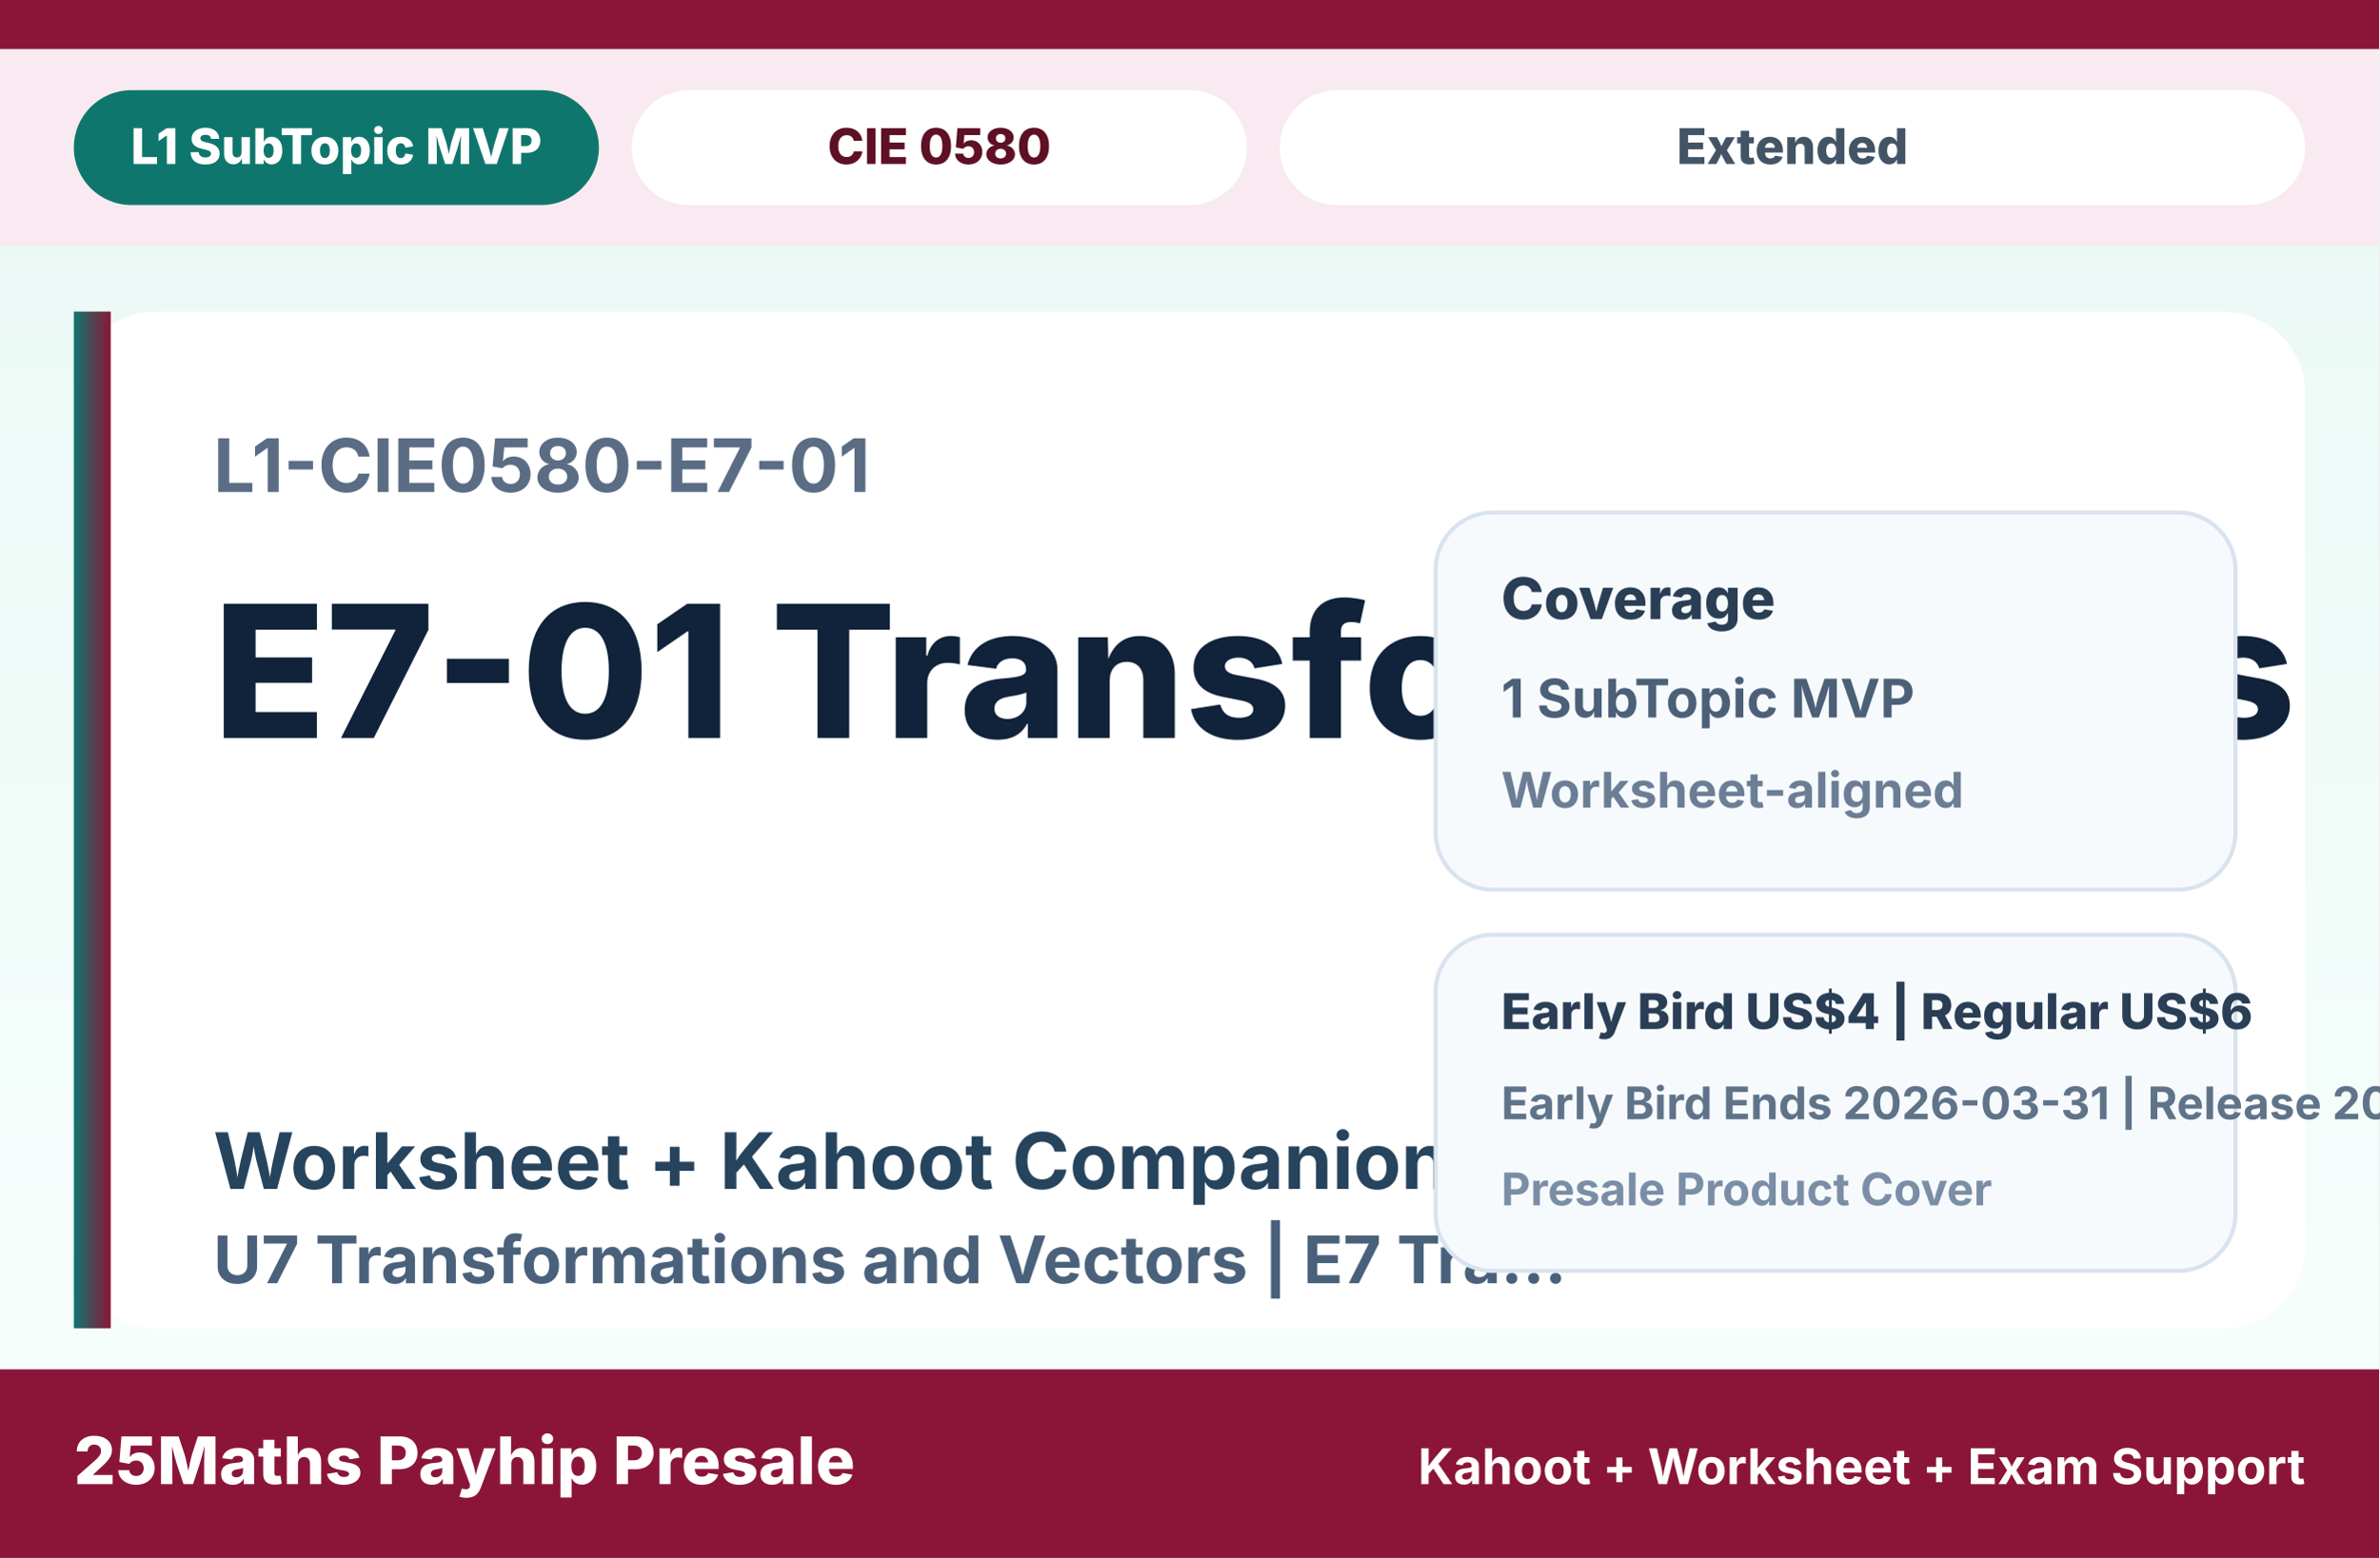
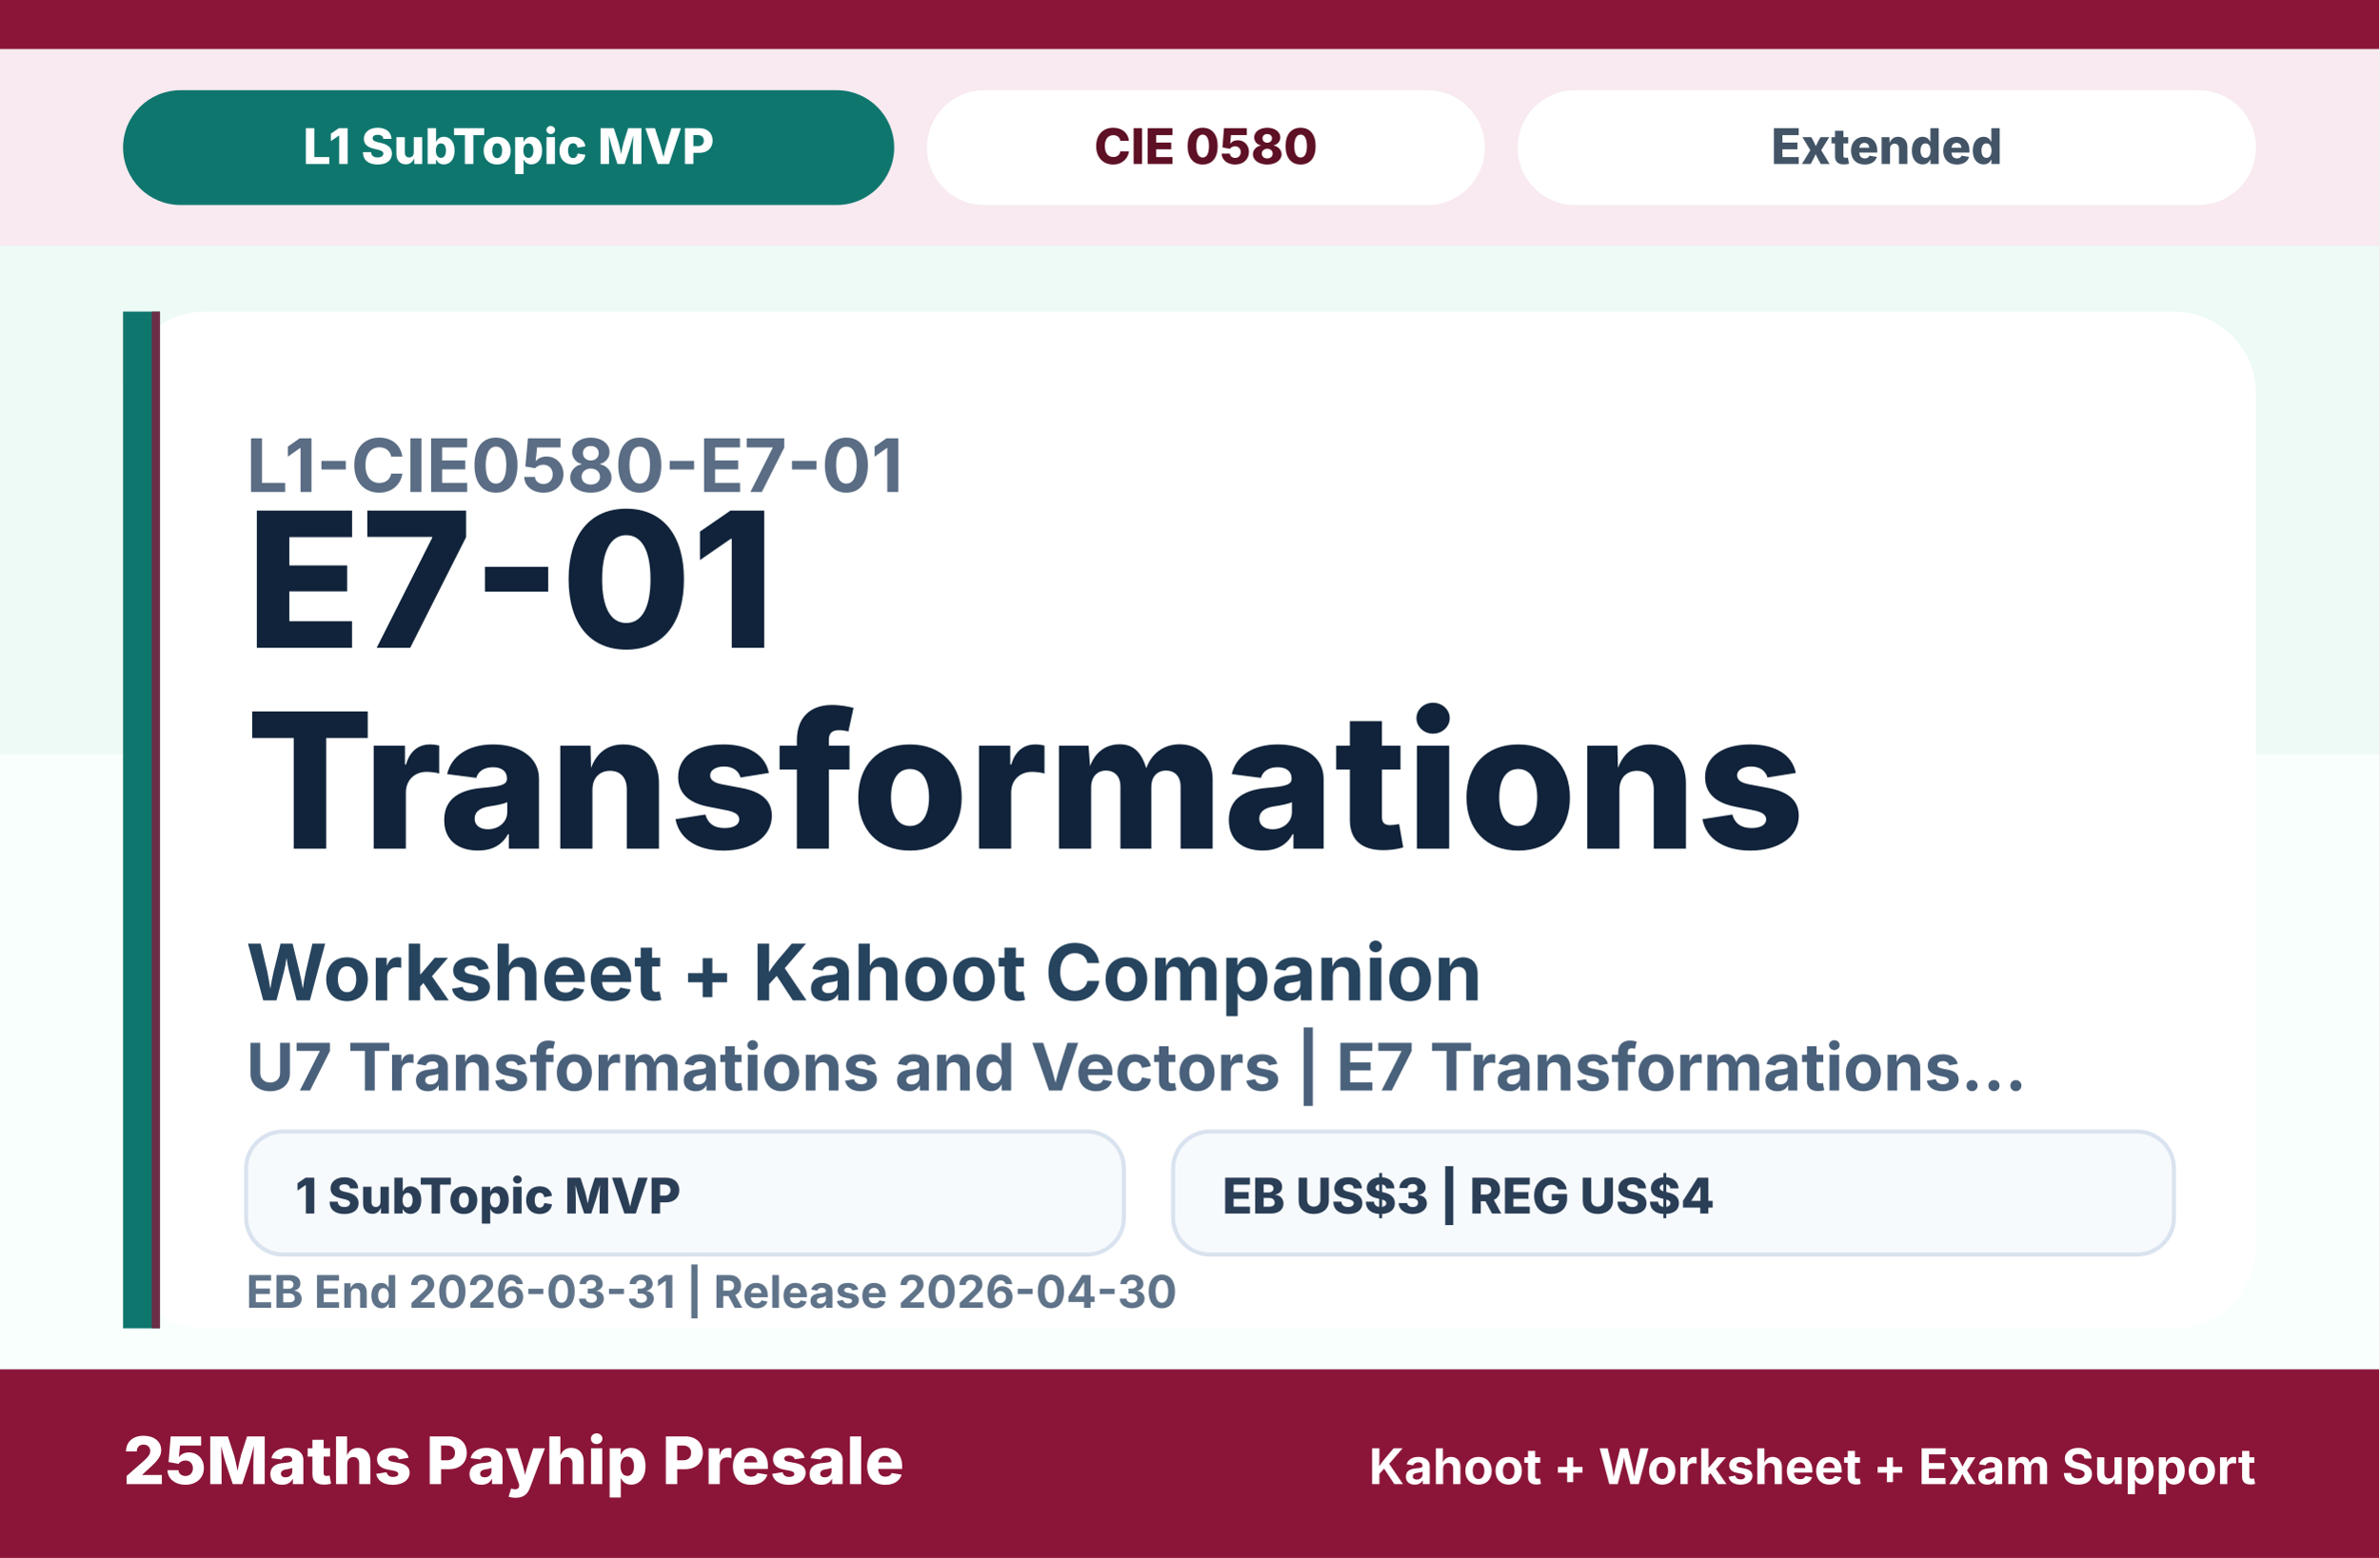
<svg xmlns="http://www.w3.org/2000/svg" width="2320" height="1520" viewBox="0 0 580 380" role="img" aria-label="L1-CIE0580-E7-01 cover">
-   <defs>
-     <linearGradient id="bg" x1="0" y1="0" x2="0" y2="1">
-       <stop offset="0%" stop-color="#E9F8F4" />
-       <stop offset="100%" stop-color="#F8FFFD" />
-     </linearGradient>
-     <linearGradient id="stripe" x1="0" y1="0" x2="1" y2="0">
-       <stop offset="0%" stop-color="#0F766E" />
-       <stop offset="100%" stop-color="#8B1538" />
-     </linearGradient>
-   </defs>
-   <rect width="580" height="380" fill="url(#bg)" />
+   <rect width="580" height="380" fill="#F8FFFD" />
+   <rect width="580" height="184" fill="#E9F8F4" opacity="0.75" />
  <rect x="0" y="0" width="580" height="12" fill="#8B1538" />
  <rect x="0" y="12" width="580" height="48" fill="#F8EAF0" />
-   <rect x="18" y="22" width="128" height="28" rx="14" fill="#0F766E" />
-   <text x="82" y="40" text-anchor="middle" font-family="Avenir Next, Inter, Arial, sans-serif" font-size="12" font-weight="800" fill="#FFFFFF">L1 SubTopic MVP</text>
-   <rect x="154" y="22" width="150" height="28" rx="14" fill="#FFFFFF" />
-   <text x="229" y="40" text-anchor="middle" font-family="Avenir Next, Inter, Arial, sans-serif" font-size="12" font-weight="800" fill="#5E1025">CIE 0580</text>
-   <rect x="312" y="22" width="250" height="28" rx="14" fill="#FFFFFF" />
-   <text x="437" y="40" text-anchor="middle" font-family="Avenir Next, Inter, Arial, sans-serif" font-size="12" font-weight="800" fill="#425466">Extended</text>
-   <rect x="18" y="76" width="544" height="248" rx="20" fill="#FFFFFF" />
-   <rect x="18" y="76" width="9" height="248" fill="url(#stripe)" />
-   <text x="52" y="120" font-family="Avenir Next, Inter, Arial, sans-serif" font-size="18" font-weight="700" fill="#5A6D84">L1-CIE0580-E7-01</text>
-   <text x="52" y="180" font-family="Avenir Next, Inter, Arial, sans-serif" font-size="45" font-weight="800" fill="#10233A">E7-01 Transformations</text>
-   <text x="52" y="290" font-family="Avenir Next, Inter, Arial, sans-serif" font-size="19" font-weight="700" fill="#27445E">Worksheet + Kahoot Companion</text>
-   <text x="52" y="313" font-family="Avenir Next, Inter, Arial, sans-serif" font-size="16" font-weight="700" fill="#4A617B">U7 Transformations and Vectors | E7 Tra...</text>
-   <rect x="350" y="125" width="195" height="92" rx="14" fill="#F7FAFD" stroke="#D9E3EF" />
-   <text x="366" y="151" font-family="Avenir Next, Inter, Arial, sans-serif" font-size="14" font-weight="800" fill="#2A3E56">Coverage</text>
-   <text x="366" y="175" font-family="Avenir Next, Inter, Arial, sans-serif" font-size="13" font-weight="700" fill="#4C6078">1 SubTopic MVP</text>
-   <text x="366" y="197" font-family="Avenir Next, Inter, Arial, sans-serif" font-size="12" font-weight="700" fill="#6B7E95">Worksheet-aligned</text>
-   <rect x="350" y="228" width="195" height="82" rx="14" fill="#F7FAFD" stroke="#D9E3EF" />
-   <text x="366" y="251" font-family="Avenir Next, Inter, Arial, sans-serif" font-size="12" font-weight="800" fill="#2A3E56">Early Bird US$4   |   Regular US$6</text>
-   <text x="366" y="273" font-family="Avenir Next, Inter, Arial, sans-serif" font-size="11" font-weight="700" fill="#5F7389">Early Bird Ends 2026-03-31   |   Release 2026-04-30</text>
-   <text x="366" y="294" font-family="Avenir Next, Inter, Arial, sans-serif" font-size="11" font-weight="700" fill="#7A8EA6">Presale Product Cover</text>
+   <rect x="30" y="22" width="188" height="28" rx="14" fill="#0F766E" />
+   <text x="124" y="40" text-anchor="middle" font-family="Avenir Next, Inter, Arial, sans-serif" font-size="12" font-weight="800" fill="#FFFFFF">L1 SubTopic MVP</text>
+   <rect x="226" y="22" width="136" height="28" rx="14" fill="#FFFFFF" />
+   <text x="294" y="40" text-anchor="middle" font-family="Avenir Next, Inter, Arial, sans-serif" font-size="12" font-weight="800" fill="#5E1025">CIE 0580</text>
+   <rect x="370" y="22" width="180" height="28" rx="14" fill="#FFFFFF" />
+   <text x="460" y="40" text-anchor="middle" font-family="Avenir Next, Inter, Arial, sans-serif" font-size="12" font-weight="800" fill="#425466">Extended</text>
+   <rect x="30" y="76" width="520" height="248" rx="20" fill="#FFFFFF" />
+   <rect x="30" y="76" width="9" height="248" fill="#0F766E" />
+   <rect x="37" y="76" width="2" height="248" fill="#8B1538" opacity="0.75" />
+   <text x="60" y="120" font-family="Avenir Next, Inter, Arial, sans-serif" font-size="18" font-weight="700" fill="#5A6D84">L1-CIE0580-E7-01</text>
+   <text x="60" y="158" font-family="Avenir Next, Inter, Arial, sans-serif" font-size="46" font-weight="800" fill="#10233A">E7-01</text>
+   <text x="60" y="207" font-family="Avenir Next, Inter, Arial, sans-serif" font-size="46" font-weight="800" fill="#10233A">Transformations</text>
+   <text x="60" y="244" font-family="Avenir Next, Inter, Arial, sans-serif" font-size="19" font-weight="700" fill="#27445E">Worksheet + Kahoot Companion</text>
+   <text x="60" y="266" font-family="Avenir Next, Inter, Arial, sans-serif" font-size="16" font-weight="700" fill="#4A617B">U7 Transformations and Vectors | E7 Transformations...</text>
+   <rect x="60" y="276" width="214" height="30" rx="9" fill="#F7FAFD" stroke="#D9E3EF" />
+   <text x="72" y="296" font-family="Avenir Next, Inter, Arial, sans-serif" font-size="12" font-weight="800" fill="#2A3E56">1 SubTopic MVP</text>
+   <rect x="286" y="276" width="244" height="30" rx="9" fill="#F7FAFD" stroke="#D9E3EF" />
+   <text x="298" y="296" font-family="Avenir Next, Inter, Arial, sans-serif" font-size="12" font-weight="800" fill="#2A3E56">EB US$3 | REG US$4</text>
+   <text x="60" y="319" font-family="Avenir Next, Inter, Arial, sans-serif" font-size="11" font-weight="700" fill="#5F7389">EB End 2026-03-31 | Release 2026-04-30</text>
  <rect x="0" y="334" width="580" height="46" fill="#8B1538" />
-   <text x="18" y="362" font-family="Avenir Next, Inter, Arial, sans-serif" font-size="16" font-weight="800" fill="#FFFFFF">25Maths Payhip Presale</text>
-   <text x="562" y="362" text-anchor="end" font-family="Avenir Next, Inter, Arial, sans-serif" font-size="12" font-weight="700" fill="#FFFFFF">Kahoot + Worksheet + Exam Support</text>
+   <text x="30" y="362" font-family="Avenir Next, Inter, Arial, sans-serif" font-size="16" font-weight="800" fill="#FFFFFF">25Maths Payhip Presale</text>
+   <text x="550" y="362" text-anchor="end" font-family="Avenir Next, Inter, Arial, sans-serif" font-size="12" font-weight="700" fill="#FFFFFF">Kahoot + Worksheet + Exam Support</text>
</svg>
